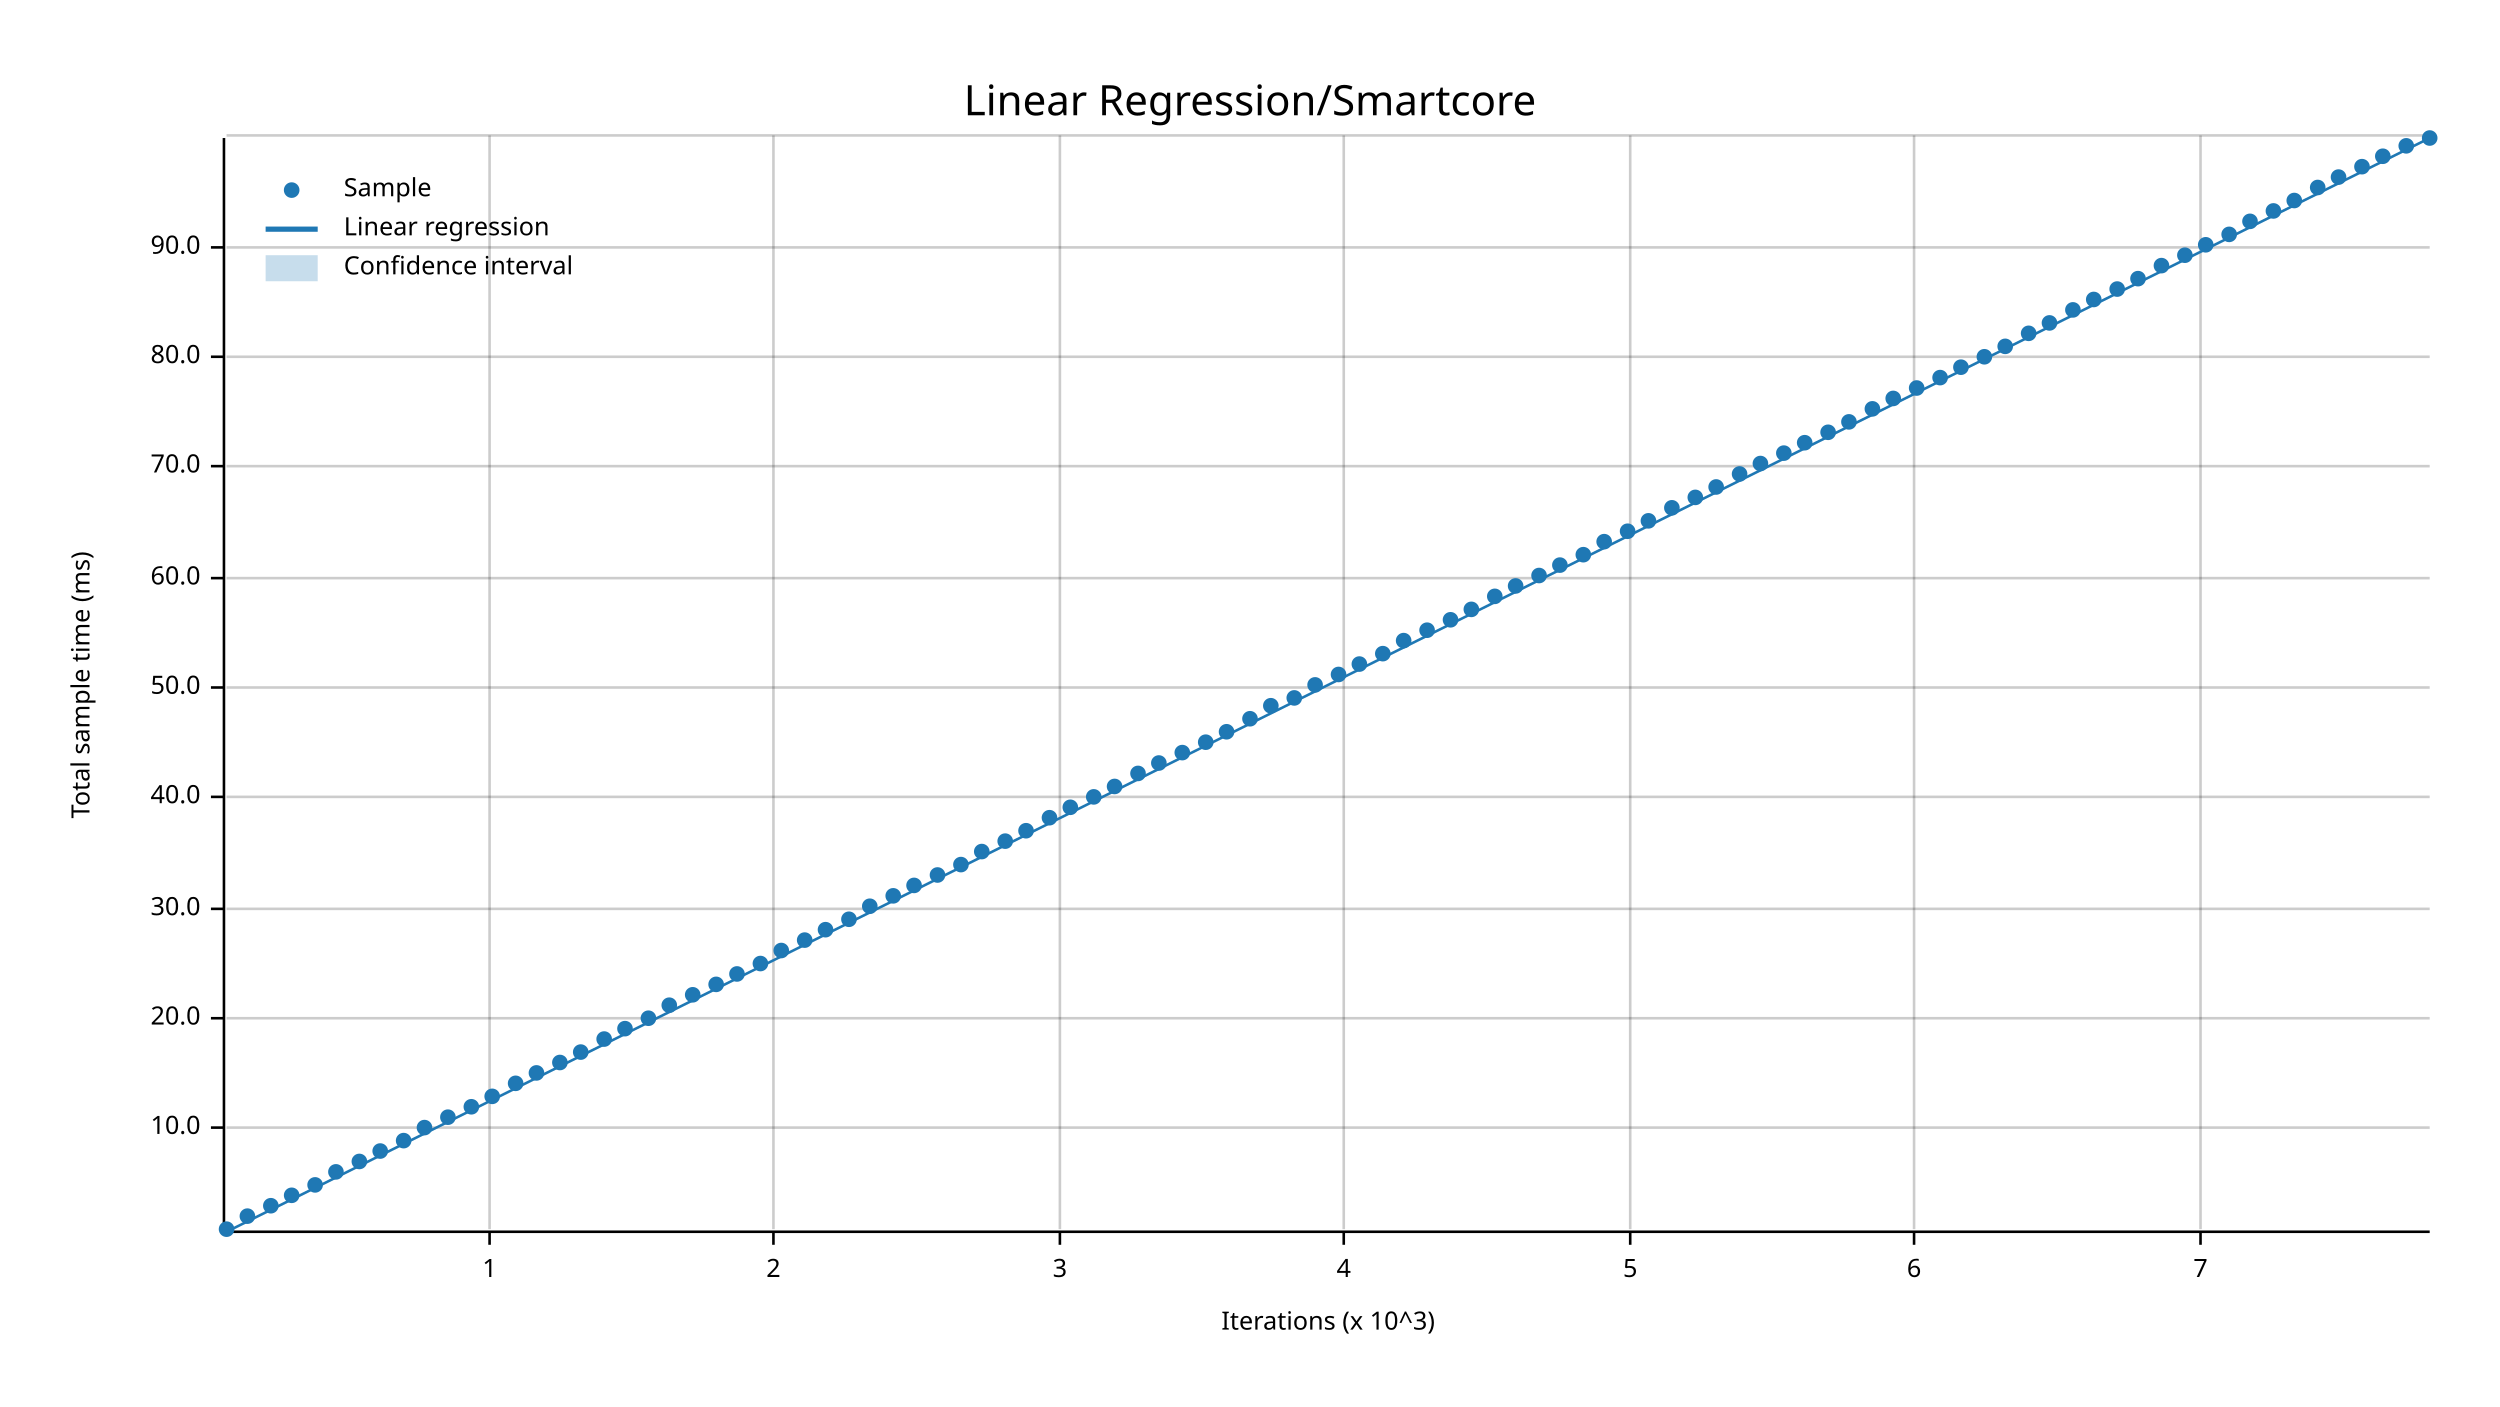
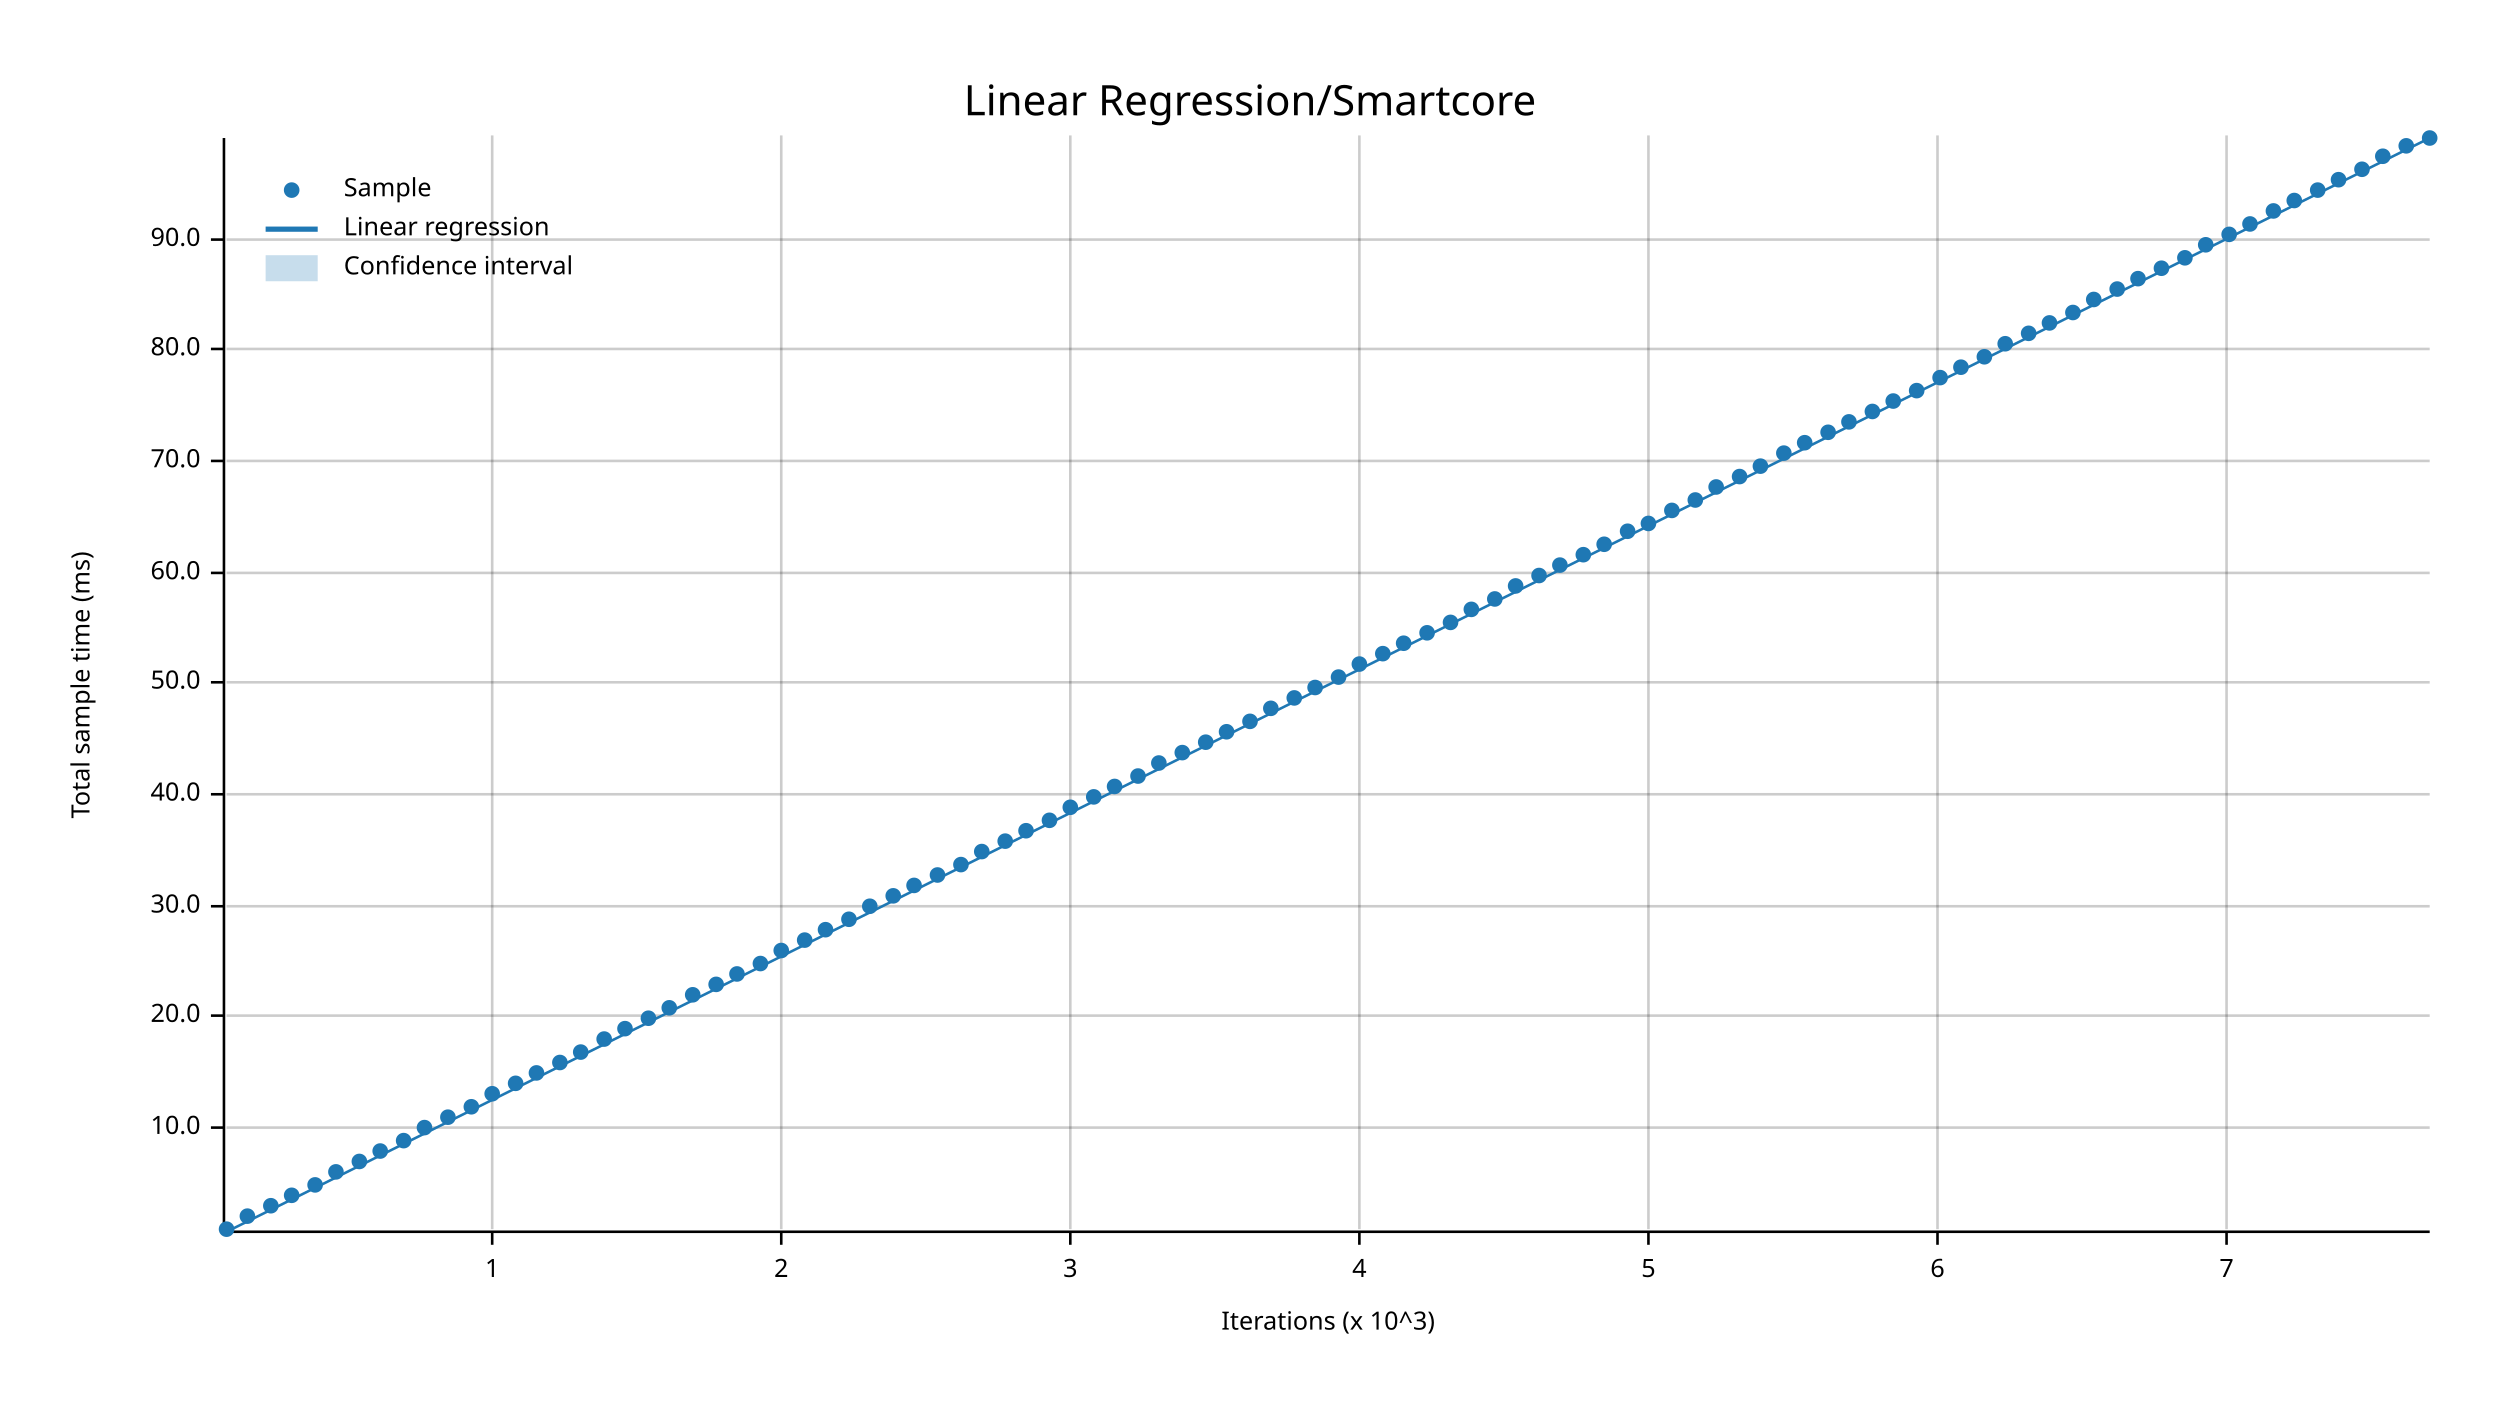
<svg xmlns="http://www.w3.org/2000/svg" width="960" height="540" viewBox="0 0 960 540">
  <text x="480" y="32" dy="0.76em" text-anchor="middle" font-family="sans-serif" font-size="16.129" opacity="1" fill="#000000">
Linear Regression/Smartcore
</text>
  <text x="27" y="263" dy="0.76em" text-anchor="middle" font-family="sans-serif" font-size="9.677" opacity="1" fill="#000000" transform="rotate(270, 27, 263)">
Total sample time (ms)
</text>
  <text x="510" y="513" dy="-0.5ex" text-anchor="middle" font-family="sans-serif" font-size="9.677" opacity="1" fill="#000000">
Iterations (x 10^3)
</text>
-   <line opacity="0.2" stroke="#000000" stroke-width="1" x1="188" y1="472" x2="188" y2="52" />
-   <line opacity="0.2" stroke="#000000" stroke-width="1" x1="297" y1="472" x2="297" y2="52" />
-   <line opacity="0.2" stroke="#000000" stroke-width="1" x1="407" y1="472" x2="407" y2="52" />
-   <line opacity="0.2" stroke="#000000" stroke-width="1" x1="516" y1="472" x2="516" y2="52" />
-   <line opacity="0.2" stroke="#000000" stroke-width="1" x1="626" y1="472" x2="626" y2="52" />
-   <line opacity="0.2" stroke="#000000" stroke-width="1" x1="735" y1="472" x2="735" y2="52" />
-   <line opacity="0.2" stroke="#000000" stroke-width="1" x1="845" y1="472" x2="845" y2="52" />
+   <line opacity="0.2" stroke="#000000" stroke-width="1" x1="189" y1="472" x2="189" y2="52" />
+   <line opacity="0.2" stroke="#000000" stroke-width="1" x1="300" y1="472" x2="300" y2="52" />
+   <line opacity="0.2" stroke="#000000" stroke-width="1" x1="411" y1="472" x2="411" y2="52" />
+   <line opacity="0.2" stroke="#000000" stroke-width="1" x1="522" y1="472" x2="522" y2="52" />
+   <line opacity="0.2" stroke="#000000" stroke-width="1" x1="633" y1="472" x2="633" y2="52" />
+   <line opacity="0.2" stroke="#000000" stroke-width="1" x1="744" y1="472" x2="744" y2="52" />
+   <line opacity="0.2" stroke="#000000" stroke-width="1" x1="855" y1="472" x2="855" y2="52" />
  <line opacity="0.2" stroke="#000000" stroke-width="1" x1="87" y1="433" x2="933" y2="433" />
-   <line opacity="0.2" stroke="#000000" stroke-width="1" x1="87" y1="391" x2="933" y2="391" />
-   <line opacity="0.2" stroke="#000000" stroke-width="1" x1="87" y1="349" x2="933" y2="349" />
-   <line opacity="0.2" stroke="#000000" stroke-width="1" x1="87" y1="306" x2="933" y2="306" />
-   <line opacity="0.2" stroke="#000000" stroke-width="1" x1="87" y1="264" x2="933" y2="264" />
-   <line opacity="0.2" stroke="#000000" stroke-width="1" x1="87" y1="222" x2="933" y2="222" />
-   <line opacity="0.2" stroke="#000000" stroke-width="1" x1="87" y1="179" x2="933" y2="179" />
-   <line opacity="0.2" stroke="#000000" stroke-width="1" x1="87" y1="137" x2="933" y2="137" />
-   <line opacity="0.2" stroke="#000000" stroke-width="1" x1="87" y1="95" x2="933" y2="95" />
-   <line opacity="0.2" stroke="#000000" stroke-width="1" x1="87" y1="52" x2="933" y2="52" />
+   <line opacity="0.2" stroke="#000000" stroke-width="1" x1="87" y1="390" x2="933" y2="390" />
+   <line opacity="0.2" stroke="#000000" stroke-width="1" x1="87" y1="348" x2="933" y2="348" />
+   <line opacity="0.2" stroke="#000000" stroke-width="1" x1="87" y1="305" x2="933" y2="305" />
+   <line opacity="0.2" stroke="#000000" stroke-width="1" x1="87" y1="262" x2="933" y2="262" />
+   <line opacity="0.2" stroke="#000000" stroke-width="1" x1="87" y1="220" x2="933" y2="220" />
+   <line opacity="0.2" stroke="#000000" stroke-width="1" x1="87" y1="177" x2="933" y2="177" />
+   <line opacity="0.2" stroke="#000000" stroke-width="1" x1="87" y1="134" x2="933" y2="134" />
+   <line opacity="0.2" stroke="#000000" stroke-width="1" x1="87" y1="92" x2="933" y2="92" />
  <polyline fill="none" opacity="1" stroke="#000000" stroke-width="1" points="86,53 86,473 " />
  <text x="77" y="433" dy="0.5ex" text-anchor="end" font-family="sans-serif" font-size="9.677" opacity="1" fill="#000000">
10.0
</text>
  <polyline fill="none" opacity="1" stroke="#000000" stroke-width="1" points="81,433 86,433 " />
-   <text x="77" y="391" dy="0.5ex" text-anchor="end" font-family="sans-serif" font-size="9.677" opacity="1" fill="#000000">
+   <text x="77" y="390" dy="0.5ex" text-anchor="end" font-family="sans-serif" font-size="9.677" opacity="1" fill="#000000">
20.0
</text>
-   <polyline fill="none" opacity="1" stroke="#000000" stroke-width="1" points="81,391 86,391 " />
-   <text x="77" y="349" dy="0.5ex" text-anchor="end" font-family="sans-serif" font-size="9.677" opacity="1" fill="#000000">
+   <polyline fill="none" opacity="1" stroke="#000000" stroke-width="1" points="81,390 86,390 " />
+   <text x="77" y="348" dy="0.5ex" text-anchor="end" font-family="sans-serif" font-size="9.677" opacity="1" fill="#000000">
30.0
</text>
-   <polyline fill="none" opacity="1" stroke="#000000" stroke-width="1" points="81,349 86,349 " />
-   <text x="77" y="306" dy="0.5ex" text-anchor="end" font-family="sans-serif" font-size="9.677" opacity="1" fill="#000000">
+   <polyline fill="none" opacity="1" stroke="#000000" stroke-width="1" points="81,348 86,348 " />
+   <text x="77" y="305" dy="0.5ex" text-anchor="end" font-family="sans-serif" font-size="9.677" opacity="1" fill="#000000">
40.0
</text>
-   <polyline fill="none" opacity="1" stroke="#000000" stroke-width="1" points="81,306 86,306 " />
-   <text x="77" y="264" dy="0.5ex" text-anchor="end" font-family="sans-serif" font-size="9.677" opacity="1" fill="#000000">
+   <polyline fill="none" opacity="1" stroke="#000000" stroke-width="1" points="81,305 86,305 " />
+   <text x="77" y="262" dy="0.5ex" text-anchor="end" font-family="sans-serif" font-size="9.677" opacity="1" fill="#000000">
50.0
</text>
-   <polyline fill="none" opacity="1" stroke="#000000" stroke-width="1" points="81,264 86,264 " />
-   <text x="77" y="222" dy="0.5ex" text-anchor="end" font-family="sans-serif" font-size="9.677" opacity="1" fill="#000000">
+   <polyline fill="none" opacity="1" stroke="#000000" stroke-width="1" points="81,262 86,262 " />
+   <text x="77" y="220" dy="0.5ex" text-anchor="end" font-family="sans-serif" font-size="9.677" opacity="1" fill="#000000">
60.0
</text>
-   <polyline fill="none" opacity="1" stroke="#000000" stroke-width="1" points="81,222 86,222 " />
-   <text x="77" y="179" dy="0.5ex" text-anchor="end" font-family="sans-serif" font-size="9.677" opacity="1" fill="#000000">
+   <polyline fill="none" opacity="1" stroke="#000000" stroke-width="1" points="81,220 86,220 " />
+   <text x="77" y="177" dy="0.5ex" text-anchor="end" font-family="sans-serif" font-size="9.677" opacity="1" fill="#000000">
70.0
</text>
-   <polyline fill="none" opacity="1" stroke="#000000" stroke-width="1" points="81,179 86,179 " />
-   <text x="77" y="137" dy="0.5ex" text-anchor="end" font-family="sans-serif" font-size="9.677" opacity="1" fill="#000000">
+   <polyline fill="none" opacity="1" stroke="#000000" stroke-width="1" points="81,177 86,177 " />
+   <text x="77" y="134" dy="0.5ex" text-anchor="end" font-family="sans-serif" font-size="9.677" opacity="1" fill="#000000">
80.0
</text>
-   <polyline fill="none" opacity="1" stroke="#000000" stroke-width="1" points="81,137 86,137 " />
-   <text x="77" y="95" dy="0.5ex" text-anchor="end" font-family="sans-serif" font-size="9.677" opacity="1" fill="#000000">
+   <polyline fill="none" opacity="1" stroke="#000000" stroke-width="1" points="81,134 86,134 " />
+   <text x="77" y="92" dy="0.5ex" text-anchor="end" font-family="sans-serif" font-size="9.677" opacity="1" fill="#000000">
90.0
</text>
-   <polyline fill="none" opacity="1" stroke="#000000" stroke-width="1" points="81,95 86,95 " />
+   <polyline fill="none" opacity="1" stroke="#000000" stroke-width="1" points="81,92 86,92 " />
  <polyline fill="none" opacity="1" stroke="#000000" stroke-width="1" points="87,473 933,473 " />
-   <text x="188" y="483" dy="0.76em" text-anchor="middle" font-family="sans-serif" font-size="9.677" opacity="1" fill="#000000">
+   <text x="189" y="483" dy="0.76em" text-anchor="middle" font-family="sans-serif" font-size="9.677" opacity="1" fill="#000000">
1
</text>
-   <polyline fill="none" opacity="1" stroke="#000000" stroke-width="1" points="188,473 188,478 " />
-   <text x="297" y="483" dy="0.76em" text-anchor="middle" font-family="sans-serif" font-size="9.677" opacity="1" fill="#000000">
+   <polyline fill="none" opacity="1" stroke="#000000" stroke-width="1" points="189,473 189,478 " />
+   <text x="300" y="483" dy="0.76em" text-anchor="middle" font-family="sans-serif" font-size="9.677" opacity="1" fill="#000000">
2
</text>
-   <polyline fill="none" opacity="1" stroke="#000000" stroke-width="1" points="297,473 297,478 " />
-   <text x="407" y="483" dy="0.76em" text-anchor="middle" font-family="sans-serif" font-size="9.677" opacity="1" fill="#000000">
+   <polyline fill="none" opacity="1" stroke="#000000" stroke-width="1" points="300,473 300,478 " />
+   <text x="411" y="483" dy="0.76em" text-anchor="middle" font-family="sans-serif" font-size="9.677" opacity="1" fill="#000000">
3
</text>
-   <polyline fill="none" opacity="1" stroke="#000000" stroke-width="1" points="407,473 407,478 " />
-   <text x="516" y="483" dy="0.76em" text-anchor="middle" font-family="sans-serif" font-size="9.677" opacity="1" fill="#000000">
+   <polyline fill="none" opacity="1" stroke="#000000" stroke-width="1" points="411,473 411,478 " />
+   <text x="522" y="483" dy="0.76em" text-anchor="middle" font-family="sans-serif" font-size="9.677" opacity="1" fill="#000000">
4
</text>
-   <polyline fill="none" opacity="1" stroke="#000000" stroke-width="1" points="516,473 516,478 " />
-   <text x="626" y="483" dy="0.76em" text-anchor="middle" font-family="sans-serif" font-size="9.677" opacity="1" fill="#000000">
+   <polyline fill="none" opacity="1" stroke="#000000" stroke-width="1" points="522,473 522,478 " />
+   <text x="633" y="483" dy="0.76em" text-anchor="middle" font-family="sans-serif" font-size="9.677" opacity="1" fill="#000000">
5
</text>
-   <polyline fill="none" opacity="1" stroke="#000000" stroke-width="1" points="626,473 626,478 " />
-   <text x="735" y="483" dy="0.76em" text-anchor="middle" font-family="sans-serif" font-size="9.677" opacity="1" fill="#000000">
+   <polyline fill="none" opacity="1" stroke="#000000" stroke-width="1" points="633,473 633,478 " />
+   <text x="744" y="483" dy="0.76em" text-anchor="middle" font-family="sans-serif" font-size="9.677" opacity="1" fill="#000000">
6
</text>
-   <polyline fill="none" opacity="1" stroke="#000000" stroke-width="1" points="735,473 735,478 " />
-   <text x="845" y="483" dy="0.76em" text-anchor="middle" font-family="sans-serif" font-size="9.677" opacity="1" fill="#000000">
+   <polyline fill="none" opacity="1" stroke="#000000" stroke-width="1" points="744,473 744,478 " />
+   <text x="855" y="483" dy="0.76em" text-anchor="middle" font-family="sans-serif" font-size="9.677" opacity="1" fill="#000000">
7
</text>
-   <polyline fill="none" opacity="1" stroke="#000000" stroke-width="1" points="845,473 845,478 " />
+   <polyline fill="none" opacity="1" stroke="#000000" stroke-width="1" points="855,473 855,478 " />
  <circle cx="87" cy="472" r="3" opacity="1" fill="#1F78B4" stroke="none" stroke-width="1" />
  <circle cx="95" cy="467" r="3" opacity="1" fill="#1F78B4" stroke="none" stroke-width="1" />
  <circle cx="104" cy="463" r="3" opacity="1" fill="#1F78B4" stroke="none" stroke-width="1" />
  <circle cx="112" cy="459" r="3" opacity="1" fill="#1F78B4" stroke="none" stroke-width="1" />
  <circle cx="121" cy="455" r="3" opacity="1" fill="#1F78B4" stroke="none" stroke-width="1" />
  <circle cx="129" cy="450" r="3" opacity="1" fill="#1F78B4" stroke="none" stroke-width="1" />
  <circle cx="138" cy="446" r="3" opacity="1" fill="#1F78B4" stroke="none" stroke-width="1" />
  <circle cx="146" cy="442" r="3" opacity="1" fill="#1F78B4" stroke="none" stroke-width="1" />
  <circle cx="155" cy="438" r="3" opacity="1" fill="#1F78B4" stroke="none" stroke-width="1" />
  <circle cx="163" cy="433" r="3" opacity="1" fill="#1F78B4" stroke="none" stroke-width="1" />
  <circle cx="172" cy="429" r="3" opacity="1" fill="#1F78B4" stroke="none" stroke-width="1" />
  <circle cx="181" cy="425" r="3" opacity="1" fill="#1F78B4" stroke="none" stroke-width="1" />
-   <circle cx="189" cy="421" r="3" opacity="1" fill="#1F78B4" stroke="none" stroke-width="1" />
+   <circle cx="189" cy="420" r="3" opacity="1" fill="#1F78B4" stroke="none" stroke-width="1" />
  <circle cx="198" cy="416" r="3" opacity="1" fill="#1F78B4" stroke="none" stroke-width="1" />
  <circle cx="206" cy="412" r="3" opacity="1" fill="#1F78B4" stroke="none" stroke-width="1" />
  <circle cx="215" cy="408" r="3" opacity="1" fill="#1F78B4" stroke="none" stroke-width="1" />
  <circle cx="223" cy="404" r="3" opacity="1" fill="#1F78B4" stroke="none" stroke-width="1" />
  <circle cx="232" cy="399" r="3" opacity="1" fill="#1F78B4" stroke="none" stroke-width="1" />
  <circle cx="240" cy="395" r="3" opacity="1" fill="#1F78B4" stroke="none" stroke-width="1" />
  <circle cx="249" cy="391" r="3" opacity="1" fill="#1F78B4" stroke="none" stroke-width="1" />
-   <circle cx="257" cy="386" r="3" opacity="1" fill="#1F78B4" stroke="none" stroke-width="1" />
+   <circle cx="257" cy="387" r="3" opacity="1" fill="#1F78B4" stroke="none" stroke-width="1" />
  <circle cx="266" cy="382" r="3" opacity="1" fill="#1F78B4" stroke="none" stroke-width="1" />
  <circle cx="275" cy="378" r="3" opacity="1" fill="#1F78B4" stroke="none" stroke-width="1" />
  <circle cx="283" cy="374" r="3" opacity="1" fill="#1F78B4" stroke="none" stroke-width="1" />
  <circle cx="292" cy="370" r="3" opacity="1" fill="#1F78B4" stroke="none" stroke-width="1" />
  <circle cx="300" cy="365" r="3" opacity="1" fill="#1F78B4" stroke="none" stroke-width="1" />
  <circle cx="309" cy="361" r="3" opacity="1" fill="#1F78B4" stroke="none" stroke-width="1" />
  <circle cx="317" cy="357" r="3" opacity="1" fill="#1F78B4" stroke="none" stroke-width="1" />
  <circle cx="326" cy="353" r="3" opacity="1" fill="#1F78B4" stroke="none" stroke-width="1" />
  <circle cx="334" cy="348" r="3" opacity="1" fill="#1F78B4" stroke="none" stroke-width="1" />
  <circle cx="343" cy="344" r="3" opacity="1" fill="#1F78B4" stroke="none" stroke-width="1" />
  <circle cx="351" cy="340" r="3" opacity="1" fill="#1F78B4" stroke="none" stroke-width="1" />
  <circle cx="360" cy="336" r="3" opacity="1" fill="#1F78B4" stroke="none" stroke-width="1" />
  <circle cx="369" cy="332" r="3" opacity="1" fill="#1F78B4" stroke="none" stroke-width="1" />
  <circle cx="377" cy="327" r="3" opacity="1" fill="#1F78B4" stroke="none" stroke-width="1" />
  <circle cx="386" cy="323" r="3" opacity="1" fill="#1F78B4" stroke="none" stroke-width="1" />
  <circle cx="394" cy="319" r="3" opacity="1" fill="#1F78B4" stroke="none" stroke-width="1" />
-   <circle cx="403" cy="314" r="3" opacity="1" fill="#1F78B4" stroke="none" stroke-width="1" />
+   <circle cx="403" cy="315" r="3" opacity="1" fill="#1F78B4" stroke="none" stroke-width="1" />
  <circle cx="411" cy="310" r="3" opacity="1" fill="#1F78B4" stroke="none" stroke-width="1" />
  <circle cx="420" cy="306" r="3" opacity="1" fill="#1F78B4" stroke="none" stroke-width="1" />
  <circle cx="428" cy="302" r="3" opacity="1" fill="#1F78B4" stroke="none" stroke-width="1" />
-   <circle cx="437" cy="297" r="3" opacity="1" fill="#1F78B4" stroke="none" stroke-width="1" />
+   <circle cx="437" cy="298" r="3" opacity="1" fill="#1F78B4" stroke="none" stroke-width="1" />
  <circle cx="445" cy="293" r="3" opacity="1" fill="#1F78B4" stroke="none" stroke-width="1" />
  <circle cx="454" cy="289" r="3" opacity="1" fill="#1F78B4" stroke="none" stroke-width="1" />
  <circle cx="463" cy="285" r="3" opacity="1" fill="#1F78B4" stroke="none" stroke-width="1" />
  <circle cx="471" cy="281" r="3" opacity="1" fill="#1F78B4" stroke="none" stroke-width="1" />
-   <circle cx="480" cy="276" r="3" opacity="1" fill="#1F78B4" stroke="none" stroke-width="1" />
-   <circle cx="488" cy="271" r="3" opacity="1" fill="#1F78B4" stroke="none" stroke-width="1" />
+   <circle cx="480" cy="277" r="3" opacity="1" fill="#1F78B4" stroke="none" stroke-width="1" />
+   <circle cx="488" cy="272" r="3" opacity="1" fill="#1F78B4" stroke="none" stroke-width="1" />
  <circle cx="497" cy="268" r="3" opacity="1" fill="#1F78B4" stroke="none" stroke-width="1" />
-   <circle cx="505" cy="263" r="3" opacity="1" fill="#1F78B4" stroke="none" stroke-width="1" />
-   <circle cx="514" cy="259" r="3" opacity="1" fill="#1F78B4" stroke="none" stroke-width="1" />
+   <circle cx="505" cy="264" r="3" opacity="1" fill="#1F78B4" stroke="none" stroke-width="1" />
+   <circle cx="514" cy="260" r="3" opacity="1" fill="#1F78B4" stroke="none" stroke-width="1" />
  <circle cx="522" cy="255" r="3" opacity="1" fill="#1F78B4" stroke="none" stroke-width="1" />
  <circle cx="531" cy="251" r="3" opacity="1" fill="#1F78B4" stroke="none" stroke-width="1" />
-   <circle cx="539" cy="246" r="3" opacity="1" fill="#1F78B4" stroke="none" stroke-width="1" />
-   <circle cx="548" cy="242" r="3" opacity="1" fill="#1F78B4" stroke="none" stroke-width="1" />
-   <circle cx="557" cy="238" r="3" opacity="1" fill="#1F78B4" stroke="none" stroke-width="1" />
+   <circle cx="539" cy="247" r="3" opacity="1" fill="#1F78B4" stroke="none" stroke-width="1" />
+   <circle cx="548" cy="243" r="3" opacity="1" fill="#1F78B4" stroke="none" stroke-width="1" />
+   <circle cx="557" cy="239" r="3" opacity="1" fill="#1F78B4" stroke="none" stroke-width="1" />
  <circle cx="565" cy="234" r="3" opacity="1" fill="#1F78B4" stroke="none" stroke-width="1" />
-   <circle cx="574" cy="229" r="3" opacity="1" fill="#1F78B4" stroke="none" stroke-width="1" />
+   <circle cx="574" cy="230" r="3" opacity="1" fill="#1F78B4" stroke="none" stroke-width="1" />
  <circle cx="582" cy="225" r="3" opacity="1" fill="#1F78B4" stroke="none" stroke-width="1" />
  <circle cx="591" cy="221" r="3" opacity="1" fill="#1F78B4" stroke="none" stroke-width="1" />
  <circle cx="599" cy="217" r="3" opacity="1" fill="#1F78B4" stroke="none" stroke-width="1" />
  <circle cx="608" cy="213" r="3" opacity="1" fill="#1F78B4" stroke="none" stroke-width="1" />
-   <circle cx="616" cy="208" r="3" opacity="1" fill="#1F78B4" stroke="none" stroke-width="1" />
+   <circle cx="616" cy="209" r="3" opacity="1" fill="#1F78B4" stroke="none" stroke-width="1" />
  <circle cx="625" cy="204" r="3" opacity="1" fill="#1F78B4" stroke="none" stroke-width="1" />
-   <circle cx="633" cy="200" r="3" opacity="1" fill="#1F78B4" stroke="none" stroke-width="1" />
-   <circle cx="642" cy="195" r="3" opacity="1" fill="#1F78B4" stroke="none" stroke-width="1" />
-   <circle cx="651" cy="191" r="3" opacity="1" fill="#1F78B4" stroke="none" stroke-width="1" />
+   <circle cx="633" cy="201" r="3" opacity="1" fill="#1F78B4" stroke="none" stroke-width="1" />
+   <circle cx="642" cy="196" r="3" opacity="1" fill="#1F78B4" stroke="none" stroke-width="1" />
+   <circle cx="651" cy="192" r="3" opacity="1" fill="#1F78B4" stroke="none" stroke-width="1" />
  <circle cx="659" cy="187" r="3" opacity="1" fill="#1F78B4" stroke="none" stroke-width="1" />
-   <circle cx="668" cy="182" r="3" opacity="1" fill="#1F78B4" stroke="none" stroke-width="1" />
-   <circle cx="676" cy="178" r="3" opacity="1" fill="#1F78B4" stroke="none" stroke-width="1" />
+   <circle cx="668" cy="183" r="3" opacity="1" fill="#1F78B4" stroke="none" stroke-width="1" />
+   <circle cx="676" cy="179" r="3" opacity="1" fill="#1F78B4" stroke="none" stroke-width="1" />
  <circle cx="685" cy="174" r="3" opacity="1" fill="#1F78B4" stroke="none" stroke-width="1" />
  <circle cx="693" cy="170" r="3" opacity="1" fill="#1F78B4" stroke="none" stroke-width="1" />
  <circle cx="702" cy="166" r="3" opacity="1" fill="#1F78B4" stroke="none" stroke-width="1" />
  <circle cx="710" cy="162" r="3" opacity="1" fill="#1F78B4" stroke="none" stroke-width="1" />
-   <circle cx="719" cy="157" r="3" opacity="1" fill="#1F78B4" stroke="none" stroke-width="1" />
-   <circle cx="727" cy="153" r="3" opacity="1" fill="#1F78B4" stroke="none" stroke-width="1" />
-   <circle cx="736" cy="149" r="3" opacity="1" fill="#1F78B4" stroke="none" stroke-width="1" />
+   <circle cx="719" cy="158" r="3" opacity="1" fill="#1F78B4" stroke="none" stroke-width="1" />
+   <circle cx="727" cy="154" r="3" opacity="1" fill="#1F78B4" stroke="none" stroke-width="1" />
+   <circle cx="736" cy="150" r="3" opacity="1" fill="#1F78B4" stroke="none" stroke-width="1" />
  <circle cx="745" cy="145" r="3" opacity="1" fill="#1F78B4" stroke="none" stroke-width="1" />
  <circle cx="753" cy="141" r="3" opacity="1" fill="#1F78B4" stroke="none" stroke-width="1" />
  <circle cx="762" cy="137" r="3" opacity="1" fill="#1F78B4" stroke="none" stroke-width="1" />
-   <circle cx="770" cy="133" r="3" opacity="1" fill="#1F78B4" stroke="none" stroke-width="1" />
+   <circle cx="770" cy="132" r="3" opacity="1" fill="#1F78B4" stroke="none" stroke-width="1" />
  <circle cx="779" cy="128" r="3" opacity="1" fill="#1F78B4" stroke="none" stroke-width="1" />
  <circle cx="787" cy="124" r="3" opacity="1" fill="#1F78B4" stroke="none" stroke-width="1" />
-   <circle cx="796" cy="119" r="3" opacity="1" fill="#1F78B4" stroke="none" stroke-width="1" />
+   <circle cx="796" cy="120" r="3" opacity="1" fill="#1F78B4" stroke="none" stroke-width="1" />
  <circle cx="804" cy="115" r="3" opacity="1" fill="#1F78B4" stroke="none" stroke-width="1" />
  <circle cx="813" cy="111" r="3" opacity="1" fill="#1F78B4" stroke="none" stroke-width="1" />
  <circle cx="821" cy="107" r="3" opacity="1" fill="#1F78B4" stroke="none" stroke-width="1" />
-   <circle cx="830" cy="102" r="3" opacity="1" fill="#1F78B4" stroke="none" stroke-width="1" />
-   <circle cx="839" cy="98" r="3" opacity="1" fill="#1F78B4" stroke="none" stroke-width="1" />
+   <circle cx="830" cy="103" r="3" opacity="1" fill="#1F78B4" stroke="none" stroke-width="1" />
+   <circle cx="839" cy="99" r="3" opacity="1" fill="#1F78B4" stroke="none" stroke-width="1" />
  <circle cx="847" cy="94" r="3" opacity="1" fill="#1F78B4" stroke="none" stroke-width="1" />
  <circle cx="856" cy="90" r="3" opacity="1" fill="#1F78B4" stroke="none" stroke-width="1" />
-   <circle cx="864" cy="85" r="3" opacity="1" fill="#1F78B4" stroke="none" stroke-width="1" />
+   <circle cx="864" cy="86" r="3" opacity="1" fill="#1F78B4" stroke="none" stroke-width="1" />
  <circle cx="873" cy="81" r="3" opacity="1" fill="#1F78B4" stroke="none" stroke-width="1" />
  <circle cx="881" cy="77" r="3" opacity="1" fill="#1F78B4" stroke="none" stroke-width="1" />
-   <circle cx="890" cy="72" r="3" opacity="1" fill="#1F78B4" stroke="none" stroke-width="1" />
-   <circle cx="898" cy="68" r="3" opacity="1" fill="#1F78B4" stroke="none" stroke-width="1" />
-   <circle cx="907" cy="64" r="3" opacity="1" fill="#1F78B4" stroke="none" stroke-width="1" />
+   <circle cx="890" cy="73" r="3" opacity="1" fill="#1F78B4" stroke="none" stroke-width="1" />
+   <circle cx="898" cy="69" r="3" opacity="1" fill="#1F78B4" stroke="none" stroke-width="1" />
+   <circle cx="907" cy="65" r="3" opacity="1" fill="#1F78B4" stroke="none" stroke-width="1" />
  <circle cx="915" cy="60" r="3" opacity="1" fill="#1F78B4" stroke="none" stroke-width="1" />
  <circle cx="924" cy="56" r="3" opacity="1" fill="#1F78B4" stroke="none" stroke-width="1" />
  <circle cx="933" cy="53" r="3" opacity="1" fill="#1F78B4" stroke="none" stroke-width="1" />
  <polyline fill="none" opacity="1" stroke="#1F78B4" stroke-width="1" points="87,473 933,53 " />
  <polygon opacity="0.25" fill="#1F78B4" points="87,473 933,53 933,53 " />
  <text x="132" y="68" dy="0.76em" text-anchor="start" font-family="sans-serif" font-size="9.677" opacity="1" fill="#000000">
Sample
</text>
  <text x="132" y="83" dy="0.76em" text-anchor="start" font-family="sans-serif" font-size="9.677" opacity="1" fill="#000000">
Linear regression
</text>
  <text x="132" y="98" dy="0.76em" text-anchor="start" font-family="sans-serif" font-size="9.677" opacity="1" fill="#000000">
Confidence interval
</text>
  <circle cx="112" cy="73" r="3" opacity="1" fill="#1F78B4" stroke="none" stroke-width="1" />
  <polyline fill="none" opacity="1" stroke="#1F78B4" stroke-width="2" points="102,88 122,88 " />
  <rect x="102" y="98" width="20" height="10" opacity="0.25" fill="#1F78B4" stroke="none" />
</svg>
